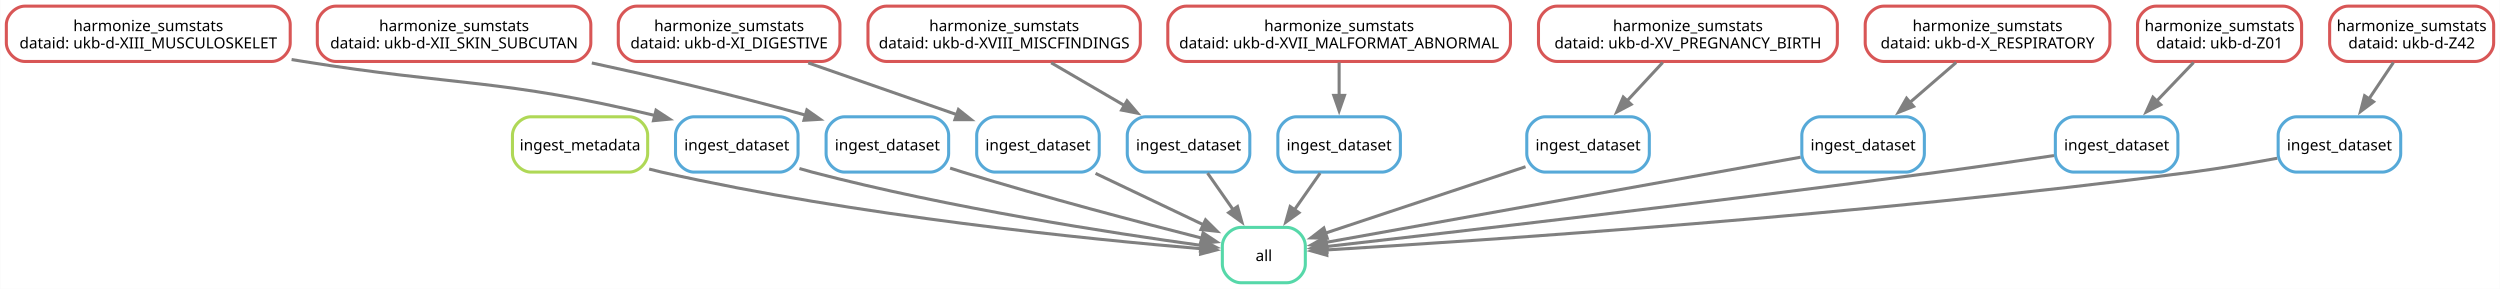
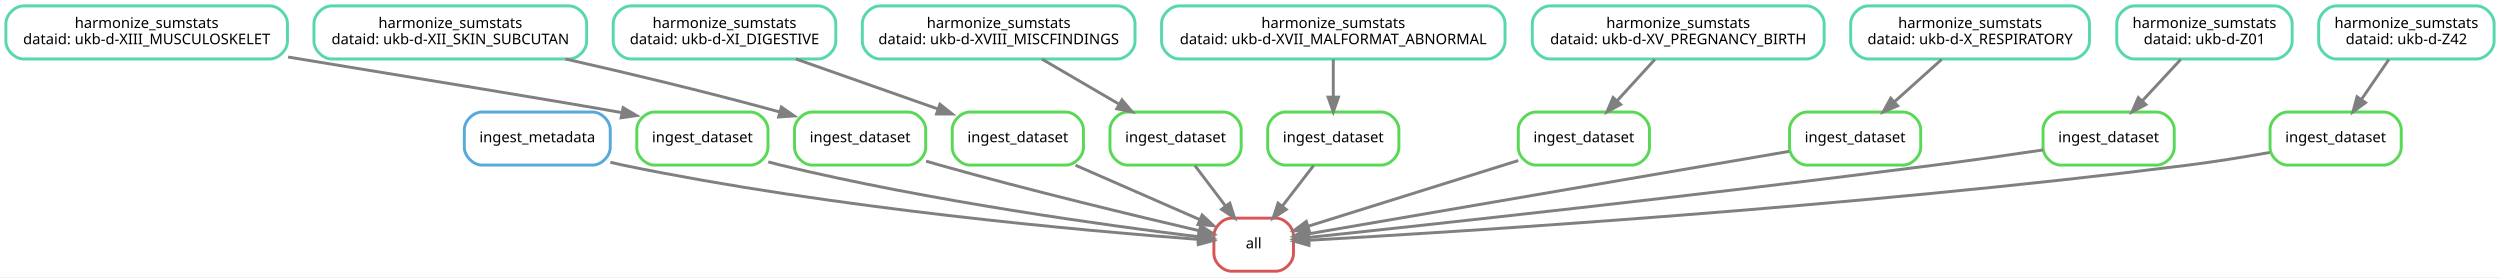
- <svg xmlns="http://www.w3.org/2000/svg" width="1627pt" height="188pt" viewBox="0.00 0.00 1626.75 188.00">
+ <svg xmlns="http://www.w3.org/2000/svg" width="1696pt" height="188pt" viewBox="0.00 0.00 1696.00 188.00">
  <g id="graph0" class="graph" transform="scale(1 1) rotate(0) translate(4 184)">
-     <polygon fill="white" stroke="none" points="-4,4 -4,-184 1622.75,-184 1622.75,4 -4,4" />
+     <polygon fill="white" stroke="transparent" points="-4,4 -4,-184 1692,-184 1692,4 -4,4" />
    <g id="node1" class="node">
-       <path fill="none" stroke="#56d8a9" stroke-width="2" d="M833.38,-36C833.38,-36 803.38,-36 803.38,-36 797.38,-36 791.38,-30 791.38,-24 791.38,-24 791.38,-12 791.38,-12 791.38,-6 797.38,0 803.38,0 803.38,0 833.38,0 833.38,0 839.38,0 845.38,-6 845.38,-12 845.38,-12 845.38,-24 845.38,-24 845.38,-30 839.38,-36 833.38,-36" />
-       <text text-anchor="middle" x="818.38" y="-14.12" font-family="sans" font-size="10.00">all</text>
+       <path fill="none" stroke="#d85656" stroke-width="2" d="M861.5,-36C861.5,-36 831.5,-36 831.5,-36 825.5,-36 819.5,-30 819.5,-24 819.5,-24 819.5,-12 819.5,-12 819.5,-6 825.5,0 831.5,0 831.5,0 861.5,0 861.5,0 867.5,0 873.5,-6 873.5,-12 873.5,-12 873.5,-24 873.5,-24 873.5,-30 867.5,-36 861.5,-36" />
+       <text text-anchor="middle" x="846.5" y="-15.5" font-family="sans" font-size="10.00">all</text>
    </g>
    <g id="node2" class="node">
-       <path fill="none" stroke="#afd856" stroke-width="2" d="M405.38,-108C405.38,-108 341.38,-108 341.38,-108 335.38,-108 329.38,-102 329.38,-96 329.38,-96 329.38,-84 329.38,-84 329.38,-78 335.38,-72 341.38,-72 341.38,-72 405.38,-72 405.38,-72 411.38,-72 417.38,-78 417.38,-84 417.38,-84 417.38,-96 417.38,-96 417.38,-102 411.38,-108 405.38,-108" />
-       <text text-anchor="middle" x="373.38" y="-86.12" font-family="sans" font-size="10.00">ingest_metadata</text>
+       <path fill="none" stroke="#56a9d8" stroke-width="2" d="M398,-108C398,-108 323,-108 323,-108 317,-108 311,-102 311,-96 311,-96 311,-84 311,-84 311,-78 317,-72 323,-72 323,-72 398,-72 398,-72 404,-72 410,-78 410,-84 410,-84 410,-96 410,-96 410,-102 404,-108 398,-108" />
+       <text text-anchor="middle" x="360.5" y="-87.5" font-family="sans" font-size="10.00">ingest_metadata</text>
    </g>
    <g id="edge1" class="edge">
-       <path fill="none" stroke="grey" stroke-width="2" d="M418.33,-73.99C421.04,-73.27 423.74,-72.6 426.38,-72 552.86,-43.4 706.03,-28.15 777.7,-22.12" />
-       <polygon fill="grey" stroke="grey" stroke-width="2" points="777.81,-25.63 787.49,-21.32 777.24,-18.65 777.81,-25.63" />
+       <path fill="none" stroke="grey" stroke-width="2" d="M410.04,-73.91C412.89,-73.22 415.73,-72.57 418.5,-72 561.06,-42.48 733.97,-27.23 808.88,-21.6" />
+       <polygon fill="grey" stroke="grey" stroke-width="2" points="809.49,-25.06 819.21,-20.84 808.98,-18.08 809.49,-25.06" />
    </g>
    <g id="node3" class="node">
-       <path fill="none" stroke="#56a9d8" stroke-width="2" d="M503.25,-108C503.25,-108 447.5,-108 447.5,-108 441.5,-108 435.5,-102 435.5,-96 435.5,-96 435.5,-84 435.5,-84 435.5,-78 441.5,-72 447.5,-72 447.5,-72 503.25,-72 503.25,-72 509.25,-72 515.25,-78 515.25,-84 515.25,-84 515.25,-96 515.25,-96 515.25,-102 509.25,-108 503.25,-108" />
-       <text text-anchor="middle" x="475.38" y="-86.12" font-family="sans" font-size="10.00">ingest_dataset</text>
+       <path fill="none" stroke="#59d856" stroke-width="2" d="M505,-108C505,-108 440,-108 440,-108 434,-108 428,-102 428,-96 428,-96 428,-84 428,-84 428,-78 434,-72 440,-72 440,-72 505,-72 505,-72 511,-72 517,-78 517,-84 517,-84 517,-96 517,-96 517,-102 511,-108 505,-108" />
+       <text text-anchor="middle" x="472.5" y="-87.5" font-family="sans" font-size="10.00">ingest_dataset</text>
    </g>
    <g id="edge2" class="edge">
-       <path fill="none" stroke="grey" stroke-width="2" d="M516.14,-74.33C518.91,-73.49 521.67,-72.71 524.38,-72 613.56,-48.64 720.63,-32.17 777.76,-24.28" />
-       <polygon fill="grey" stroke="grey" stroke-width="2" points="778.06,-27.77 787.5,-22.96 777.12,-20.84 778.06,-27.77" />
+       <path fill="none" stroke="grey" stroke-width="2" d="M517.19,-74.16C519.99,-73.39 522.78,-72.66 525.5,-72 626.76,-47.54 748.72,-30.82 809,-23.38" />
+       <polygon fill="grey" stroke="grey" stroke-width="2" points="809.67,-26.82 819.17,-22.14 808.82,-19.87 809.67,-26.82" />
    </g>
    <g id="node4" class="node">
-       <path fill="none" stroke="#d85656" stroke-width="2" d="M172.75,-180C172.75,-180 12,-180 12,-180 6,-180 0,-174 0,-168 0,-168 0,-156 0,-156 0,-150 6,-144 12,-144 12,-144 172.75,-144 172.75,-144 178.75,-144 184.75,-150 184.75,-156 184.75,-156 184.75,-168 184.75,-168 184.75,-174 178.75,-180 172.75,-180" />
-       <text text-anchor="middle" x="92.38" y="-163.75" font-family="sans" font-size="10.00">harmonize_sumstats</text>
-       <text text-anchor="middle" x="92.38" y="-152.5" font-family="sans" font-size="10.00">dataid: ukb-d-XIII_MUSCULOSKELET</text>
+       <path fill="none" stroke="#56d8a9" stroke-width="2" d="M179,-180C179,-180 12,-180 12,-180 6,-180 0,-174 0,-168 0,-168 0,-156 0,-156 0,-150 6,-144 12,-144 12,-144 179,-144 179,-144 185,-144 191,-150 191,-156 191,-156 191,-168 191,-168 191,-174 185,-180 179,-180" />
+       <text text-anchor="middle" x="95.5" y="-165" font-family="sans" font-size="10.00">harmonize_sumstats</text>
+       <text text-anchor="middle" x="95.5" y="-154" font-family="sans" font-size="10.00">dataid: ukb-d-XIII_MUSCULOSKELET</text>
    </g>
    <g id="edge11" class="edge">
-       <path fill="none" stroke="grey" stroke-width="2" d="M185.64,-145.25C188.25,-144.83 190.83,-144.41 193.38,-144 292.78,-127.96 322.39,-132.84 422.12,-108.83" />
-       <polygon fill="grey" stroke="grey" stroke-width="2" points="422.82,-112.26 431.69,-106.47 421.15,-105.46 422.82,-112.26" />
+       <path fill="none" stroke="grey" stroke-width="2" d="M191.42,-145.3C273.92,-131.79 383.93,-113.77 418.03,-107.54" />
+       <polygon fill="grey" stroke="grey" stroke-width="2" points="418.72,-110.97 427.85,-105.6 417.36,-104.1 418.72,-110.97" />
    </g>
    <g id="node5" class="node">
-       <path fill="none" stroke="#56a9d8" stroke-width="2" d="M601.25,-108C601.25,-108 545.5,-108 545.5,-108 539.5,-108 533.5,-102 533.5,-96 533.5,-96 533.5,-84 533.5,-84 533.5,-78 539.5,-72 545.5,-72 545.5,-72 601.25,-72 601.25,-72 607.25,-72 613.25,-78 613.25,-84 613.25,-84 613.25,-96 613.25,-96 613.25,-102 607.25,-108 601.25,-108" />
-       <text text-anchor="middle" x="573.38" y="-86.12" font-family="sans" font-size="10.00">ingest_dataset</text>
+       <path fill="none" stroke="#59d856" stroke-width="2" d="M612,-108C612,-108 547,-108 547,-108 541,-108 535,-102 535,-96 535,-96 535,-84 535,-84 535,-78 541,-72 547,-72 547,-72 612,-72 612,-72 618,-72 624,-78 624,-84 624,-84 624,-96 624,-96 624,-102 618,-108 612,-108" />
+       <text text-anchor="middle" x="579.5" y="-87.5" font-family="sans" font-size="10.00">ingest_dataset</text>
    </g>
    <g id="edge3" class="edge">
-       <path fill="none" stroke="grey" stroke-width="2" d="M614.21,-74.59C616.97,-73.69 619.71,-72.82 622.38,-72 675.79,-55.53 738.24,-39.13 778.03,-29.03" />
-       <polygon fill="grey" stroke="grey" stroke-width="2" points="778.84,-32.44 787.68,-26.6 777.12,-25.65 778.84,-32.44" />
+       <path fill="none" stroke="grey" stroke-width="2" d="M624.23,-74.69C627.36,-73.76 630.47,-72.85 633.5,-72 694.83,-54.73 766.92,-37.41 809.54,-27.47" />
+       <polygon fill="grey" stroke="grey" stroke-width="2" points="810.51,-30.84 819.46,-25.17 808.93,-24.02 810.51,-30.84" />
    </g>
    <g id="node6" class="node">
-       <path fill="none" stroke="#d85656" stroke-width="2" d="M368.38,-180C368.38,-180 214.38,-180 214.38,-180 208.38,-180 202.38,-174 202.38,-168 202.38,-168 202.38,-156 202.38,-156 202.38,-150 208.38,-144 214.38,-144 214.38,-144 368.38,-144 368.38,-144 374.38,-144 380.38,-150 380.38,-156 380.38,-156 380.38,-168 380.38,-168 380.38,-174 374.38,-180 368.38,-180" />
-       <text text-anchor="middle" x="291.38" y="-163.75" font-family="sans" font-size="10.00">harmonize_sumstats</text>
-       <text text-anchor="middle" x="291.38" y="-152.5" font-family="sans" font-size="10.00">dataid: ukb-d-XII_SKIN_SUBCUTAN</text>
+       <path fill="none" stroke="#56d8a9" stroke-width="2" d="M382,-180C382,-180 221,-180 221,-180 215,-180 209,-174 209,-168 209,-168 209,-156 209,-156 209,-150 215,-144 221,-144 221,-144 382,-144 382,-144 388,-144 394,-150 394,-156 394,-156 394,-168 394,-168 394,-174 388,-180 382,-180" />
+       <text text-anchor="middle" x="301.5" y="-165" font-family="sans" font-size="10.00">harmonize_sumstats</text>
+       <text text-anchor="middle" x="301.5" y="-154" font-family="sans" font-size="10.00">dataid: ukb-d-XII_SKIN_SUBCUTAN</text>
    </g>
    <g id="edge12" class="edge">
-       <path fill="none" stroke="grey" stroke-width="2" d="M381.03,-143.03C421.35,-134.37 469.71,-123.22 520.35,-109.01" />
-       <polygon fill="grey" stroke="grey" stroke-width="2" points="521,-112.46 529.66,-106.36 519.09,-105.73 521,-112.46" />
+       <path fill="none" stroke="grey" stroke-width="2" d="M379.6,-143.98C420.36,-134.76 471.2,-122.72 525.05,-108.03" />
+       <polygon fill="grey" stroke="grey" stroke-width="2" points="526.07,-111.38 534.79,-105.35 524.22,-104.63 526.07,-111.38" />
    </g>
    <g id="node7" class="node">
-       <path fill="none" stroke="#56a9d8" stroke-width="2" d="M699.25,-108C699.25,-108 643.5,-108 643.5,-108 637.5,-108 631.5,-102 631.5,-96 631.5,-96 631.5,-84 631.5,-84 631.5,-78 637.5,-72 643.5,-72 643.5,-72 699.25,-72 699.25,-72 705.25,-72 711.25,-78 711.25,-84 711.25,-84 711.25,-96 711.25,-96 711.25,-102 705.25,-108 699.25,-108" />
-       <text text-anchor="middle" x="671.38" y="-86.12" font-family="sans" font-size="10.00">ingest_dataset</text>
+       <path fill="none" stroke="#59d856" stroke-width="2" d="M719,-108C719,-108 654,-108 654,-108 648,-108 642,-102 642,-96 642,-96 642,-84 642,-84 642,-78 648,-72 654,-72 654,-72 719,-72 719,-72 725,-72 731,-78 731,-84 731,-84 731,-96 731,-96 731,-102 725,-108 719,-108" />
+       <text text-anchor="middle" x="686.5" y="-87.5" font-family="sans" font-size="10.00">ingest_dataset</text>
    </g>
    <g id="edge4" class="edge">
-       <path fill="none" stroke="grey" stroke-width="2" d="M708.85,-71.15C730.38,-60.9 757.39,-48.04 779.2,-37.65" />
-       <polygon fill="grey" stroke="grey" stroke-width="2" points="780.46,-40.93 787.98,-33.47 777.45,-34.61 780.46,-40.93" />
+       <path fill="none" stroke="grey" stroke-width="2" d="M725.64,-71.88C751.4,-60.61 784.88,-45.96 810.07,-34.94" />
+       <polygon fill="grey" stroke="grey" stroke-width="2" points="811.53,-38.12 819.29,-30.9 808.72,-31.71 811.53,-38.12" />
    </g>
    <g id="node8" class="node">
-       <path fill="none" stroke="#d85656" stroke-width="2" d="M530.5,-180C530.5,-180 410.25,-180 410.25,-180 404.25,-180 398.25,-174 398.25,-168 398.25,-168 398.25,-156 398.25,-156 398.25,-150 404.25,-144 410.25,-144 410.25,-144 530.5,-144 530.5,-144 536.5,-144 542.5,-150 542.5,-156 542.5,-156 542.5,-168 542.5,-168 542.5,-174 536.5,-180 530.5,-180" />
-       <text text-anchor="middle" x="470.38" y="-163.75" font-family="sans" font-size="10.00">harmonize_sumstats</text>
-       <text text-anchor="middle" x="470.38" y="-152.5" font-family="sans" font-size="10.00">dataid: ukb-d-XI_DIGESTIVE</text>
+       <path fill="none" stroke="#56d8a9" stroke-width="2" d="M551,-180C551,-180 424,-180 424,-180 418,-180 412,-174 412,-168 412,-168 412,-156 412,-156 412,-150 418,-144 424,-144 424,-144 551,-144 551,-144 557,-144 563,-150 563,-156 563,-156 563,-168 563,-168 563,-174 557,-180 551,-180" />
+       <text text-anchor="middle" x="487.5" y="-165" font-family="sans" font-size="10.00">harmonize_sumstats</text>
+       <text text-anchor="middle" x="487.5" y="-154" font-family="sans" font-size="10.00">dataid: ukb-d-XI_DIGESTIVE</text>
    </g>
    <g id="edge13" class="edge">
-       <path fill="none" stroke="grey" stroke-width="2" d="M521.88,-143.06C551.63,-132.7 588.96,-119.7 618.87,-109.28" />
-       <polygon fill="grey" stroke="grey" stroke-width="2" points="619.63,-112.73 627.92,-106.13 617.33,-106.12 619.63,-112.73" />
+       <path fill="none" stroke="grey" stroke-width="2" d="M535.93,-143.97C565.1,-133.7 602.3,-120.62 632.43,-110.02" />
+       <polygon fill="grey" stroke="grey" stroke-width="2" points="633.68,-113.29 641.95,-106.67 631.35,-106.69 633.68,-113.29" />
    </g>
    <g id="node9" class="node">
-       <path fill="none" stroke="#56a9d8" stroke-width="2" d="M797.25,-108C797.25,-108 741.5,-108 741.5,-108 735.5,-108 729.5,-102 729.5,-96 729.5,-96 729.5,-84 729.5,-84 729.5,-78 735.5,-72 741.5,-72 741.5,-72 797.25,-72 797.25,-72 803.25,-72 809.25,-78 809.25,-84 809.25,-84 809.25,-96 809.25,-96 809.25,-102 803.25,-108 797.25,-108" />
-       <text text-anchor="middle" x="769.38" y="-86.12" font-family="sans" font-size="10.00">ingest_dataset</text>
+       <path fill="none" stroke="#59d856" stroke-width="2" d="M826,-108C826,-108 761,-108 761,-108 755,-108 749,-102 749,-96 749,-96 749,-84 749,-84 749,-78 755,-72 761,-72 761,-72 826,-72 826,-72 832,-72 838,-78 838,-84 838,-84 838,-96 838,-96 838,-102 832,-108 826,-108" />
+       <text text-anchor="middle" x="793.5" y="-87.5" font-family="sans" font-size="10.00">ingest_dataset</text>
    </g>
    <g id="edge5" class="edge">
-       <path fill="none" stroke="grey" stroke-width="2" d="M781.74,-71.34C786.81,-64.1 792.8,-55.53 798.46,-47.45" />
-       <polygon fill="grey" stroke="grey" stroke-width="2" points="801.24,-49.58 804.11,-39.38 795.51,-45.57 801.24,-49.58" />
+       <path fill="none" stroke="grey" stroke-width="2" d="M806.6,-71.7C812.89,-63.39 820.55,-53.28 827.46,-44.14" />
+       <polygon fill="grey" stroke="grey" stroke-width="2" points="830.3,-46.19 833.55,-36.1 824.72,-41.96 830.3,-46.19" />
    </g>
    <g id="node10" class="node">
-       <path fill="none" stroke="#d85656" stroke-width="2" d="M726,-180C726,-180 572.75,-180 572.75,-180 566.75,-180 560.75,-174 560.75,-168 560.75,-168 560.75,-156 560.75,-156 560.75,-150 566.75,-144 572.75,-144 572.75,-144 726,-144 726,-144 732,-144 738,-150 738,-156 738,-156 738,-168 738,-168 738,-174 732,-180 726,-180" />
-       <text text-anchor="middle" x="649.38" y="-163.75" font-family="sans" font-size="10.00">harmonize_sumstats</text>
-       <text text-anchor="middle" x="649.38" y="-152.5" font-family="sans" font-size="10.00">dataid: ukb-d-XVIII_MISCFINDINGS</text>
+       <path fill="none" stroke="#56d8a9" stroke-width="2" d="M754,-180C754,-180 593,-180 593,-180 587,-180 581,-174 581,-168 581,-168 581,-156 581,-156 581,-150 587,-144 593,-144 593,-144 754,-144 754,-144 760,-144 766,-150 766,-156 766,-156 766,-168 766,-168 766,-174 760,-180 754,-180" />
+       <text text-anchor="middle" x="673.5" y="-165" font-family="sans" font-size="10.00">harmonize_sumstats</text>
+       <text text-anchor="middle" x="673.5" y="-154" font-family="sans" font-size="10.00">dataid: ukb-d-XVIII_MISCFINDINGS</text>
    </g>
    <g id="edge14" class="edge">
-       <path fill="none" stroke="grey" stroke-width="2" d="M679.97,-143.15C694.49,-134.68 712.08,-124.42 727.8,-115.25" />
-       <polygon fill="grey" stroke="grey" stroke-width="2" points="729.35,-118.4 736.22,-110.34 725.82,-112.35 729.35,-118.4" />
+       <path fill="none" stroke="grey" stroke-width="2" d="M702.86,-143.88C718.55,-134.72 738.06,-123.34 754.95,-113.48" />
+       <polygon fill="grey" stroke="grey" stroke-width="2" points="757.16,-116.25 764.03,-108.19 753.63,-110.21 757.16,-116.25" />
    </g>
    <g id="node11" class="node">
-       <path fill="none" stroke="#56a9d8" stroke-width="2" d="M895.25,-108C895.25,-108 839.5,-108 839.5,-108 833.5,-108 827.5,-102 827.5,-96 827.5,-96 827.5,-84 827.5,-84 827.5,-78 833.5,-72 839.5,-72 839.5,-72 895.25,-72 895.25,-72 901.25,-72 907.25,-78 907.25,-84 907.25,-84 907.25,-96 907.25,-96 907.25,-102 901.25,-108 895.25,-108" />
-       <text text-anchor="middle" x="867.38" y="-86.12" font-family="sans" font-size="10.00">ingest_dataset</text>
+       <path fill="none" stroke="#59d856" stroke-width="2" d="M933,-108C933,-108 868,-108 868,-108 862,-108 856,-102 856,-96 856,-96 856,-84 856,-84 856,-78 862,-72 868,-72 868,-72 933,-72 933,-72 939,-72 945,-78 945,-84 945,-84 945,-96 945,-96 945,-102 939,-108 933,-108" />
+       <text text-anchor="middle" x="900.5" y="-87.5" font-family="sans" font-size="10.00">ingest_dataset</text>
    </g>
    <g id="edge6" class="edge">
-       <path fill="none" stroke="grey" stroke-width="2" d="M855.01,-71.34C849.94,-64.1 843.95,-55.53 838.29,-47.45" />
-       <polygon fill="grey" stroke="grey" stroke-width="2" points="841.24,-45.57 832.64,-39.38 835.51,-49.58 841.24,-45.57" />
+       <path fill="none" stroke="grey" stroke-width="2" d="M887.15,-71.7C880.74,-63.39 872.94,-53.28 865.89,-44.14" />
+       <polygon fill="grey" stroke="grey" stroke-width="2" points="868.57,-41.88 859.69,-36.1 863.03,-46.16 868.57,-41.88" />
    </g>
    <g id="node12" class="node">
-       <path fill="none" stroke="#d85656" stroke-width="2" d="M966.88,-180C966.88,-180 767.88,-180 767.88,-180 761.88,-180 755.88,-174 755.88,-168 755.88,-168 755.88,-156 755.88,-156 755.88,-150 761.88,-144 767.88,-144 767.88,-144 966.88,-144 966.88,-144 972.88,-144 978.88,-150 978.88,-156 978.88,-156 978.88,-168 978.88,-168 978.88,-174 972.88,-180 966.88,-180" />
-       <text text-anchor="middle" x="867.38" y="-163.75" font-family="sans" font-size="10.00">harmonize_sumstats</text>
-       <text text-anchor="middle" x="867.38" y="-152.5" font-family="sans" font-size="10.00">dataid: ukb-d-XVII_MALFORMAT_ABNORMAL</text>
+       <path fill="none" stroke="#56d8a9" stroke-width="2" d="M1005,-180C1005,-180 796,-180 796,-180 790,-180 784,-174 784,-168 784,-168 784,-156 784,-156 784,-150 790,-144 796,-144 796,-144 1005,-144 1005,-144 1011,-144 1017,-150 1017,-156 1017,-156 1017,-168 1017,-168 1017,-174 1011,-180 1005,-180" />
+       <text text-anchor="middle" x="900.5" y="-165" font-family="sans" font-size="10.00">harmonize_sumstats</text>
+       <text text-anchor="middle" x="900.5" y="-154" font-family="sans" font-size="10.00">dataid: ukb-d-XVII_MALFORMAT_ABNORMAL</text>
    </g>
    <g id="edge15" class="edge">
-       <path fill="none" stroke="grey" stroke-width="2" d="M867.38,-143.34C867.38,-136.75 867.38,-129.08 867.38,-121.67" />
-       <polygon fill="grey" stroke="grey" stroke-width="2" points="870.88,-121.93 867.38,-111.93 863.88,-121.93 870.88,-121.93" />
+       <path fill="none" stroke="grey" stroke-width="2" d="M900.5,-143.7C900.5,-135.98 900.5,-126.71 900.5,-118.11" />
+       <polygon fill="grey" stroke="grey" stroke-width="2" points="904,-118.1 900.5,-108.1 897,-118.1 904,-118.1" />
    </g>
    <g id="node13" class="node">
-       <path fill="none" stroke="#56a9d8" stroke-width="2" d="M1057.25,-108C1057.25,-108 1001.5,-108 1001.5,-108 995.5,-108 989.5,-102 989.5,-96 989.5,-96 989.5,-84 989.5,-84 989.5,-78 995.5,-72 1001.5,-72 1001.5,-72 1057.25,-72 1057.25,-72 1063.25,-72 1069.25,-78 1069.25,-84 1069.25,-84 1069.25,-96 1069.25,-96 1069.25,-102 1063.25,-108 1057.25,-108" />
-       <text text-anchor="middle" x="1029.38" y="-86.12" font-family="sans" font-size="10.00">ingest_dataset</text>
+       <path fill="none" stroke="#59d856" stroke-width="2" d="M1103,-108C1103,-108 1038,-108 1038,-108 1032,-108 1026,-102 1026,-96 1026,-96 1026,-84 1026,-84 1026,-78 1032,-72 1038,-72 1038,-72 1103,-72 1103,-72 1109,-72 1115,-78 1115,-84 1115,-84 1115,-96 1115,-96 1115,-102 1109,-108 1103,-108" />
+       <text text-anchor="middle" x="1070.5" y="-87.5" font-family="sans" font-size="10.00">ingest_dataset</text>
    </g>
    <g id="edge7" class="edge">
-       <path fill="none" stroke="grey" stroke-width="2" d="M988.69,-75.5C951.03,-63.01 895.39,-44.55 858.06,-32.16" />
-       <polygon fill="grey" stroke="grey" stroke-width="2" points="859.62,-28.99 849.02,-29.17 857.41,-35.64 859.62,-28.99" />
+       <path fill="none" stroke="grey" stroke-width="2" d="M1025.98,-75.09C984.19,-62.03 922.43,-42.73 883.35,-30.51" />
+       <polygon fill="grey" stroke="grey" stroke-width="2" points="884.27,-27.14 873.68,-27.49 882.18,-33.82 884.27,-27.14" />
    </g>
    <g id="node14" class="node">
-       <path fill="none" stroke="#d85656" stroke-width="2" d="M1179.62,-180C1179.62,-180 1009.12,-180 1009.12,-180 1003.12,-180 997.12,-174 997.12,-168 997.12,-168 997.12,-156 997.12,-156 997.12,-150 1003.12,-144 1009.12,-144 1009.12,-144 1179.62,-144 1179.62,-144 1185.62,-144 1191.62,-150 1191.62,-156 1191.62,-156 1191.62,-168 1191.62,-168 1191.62,-174 1185.62,-180 1179.62,-180" />
-       <text text-anchor="middle" x="1094.38" y="-163.75" font-family="sans" font-size="10.00">harmonize_sumstats</text>
-       <text text-anchor="middle" x="1094.38" y="-152.5" font-family="sans" font-size="10.00">dataid: ukb-d-XV_PREGNANCY_BIRTH</text>
+       <path fill="none" stroke="#56d8a9" stroke-width="2" d="M1221.5,-180C1221.5,-180 1047.5,-180 1047.5,-180 1041.5,-180 1035.5,-174 1035.5,-168 1035.5,-168 1035.5,-156 1035.5,-156 1035.5,-150 1041.5,-144 1047.5,-144 1047.5,-144 1221.5,-144 1221.5,-144 1227.5,-144 1233.5,-150 1233.5,-156 1233.5,-156 1233.5,-168 1233.5,-168 1233.5,-174 1227.5,-180 1221.5,-180" />
+       <text text-anchor="middle" x="1134.5" y="-165" font-family="sans" font-size="10.00">harmonize_sumstats</text>
+       <text text-anchor="middle" x="1134.5" y="-154" font-family="sans" font-size="10.00">dataid: ukb-d-XV_PREGNANCY_BIRTH</text>
    </g>
    <g id="edge16" class="edge">
-       <path fill="none" stroke="grey" stroke-width="2" d="M1077.97,-143.34C1070.94,-135.77 1062.57,-126.75 1054.77,-118.35" />
-       <polygon fill="grey" stroke="grey" stroke-width="2" points="1057.43,-116.07 1048.06,-111.12 1052.3,-120.83 1057.43,-116.07" />
+       <path fill="none" stroke="grey" stroke-width="2" d="M1118.68,-143.7C1110.93,-135.22 1101.46,-124.86 1092.98,-115.58" />
+       <polygon fill="grey" stroke="grey" stroke-width="2" points="1095.47,-113.12 1086.14,-108.1 1090.3,-117.85 1095.47,-113.12" />
    </g>
    <g id="node15" class="node">
-       <path fill="none" stroke="#56a9d8" stroke-width="2" d="M1236.25,-108C1236.25,-108 1180.5,-108 1180.5,-108 1174.5,-108 1168.5,-102 1168.5,-96 1168.5,-96 1168.5,-84 1168.5,-84 1168.5,-78 1174.5,-72 1180.5,-72 1180.5,-72 1236.25,-72 1236.25,-72 1242.25,-72 1248.25,-78 1248.25,-84 1248.25,-84 1248.25,-96 1248.25,-96 1248.25,-102 1242.25,-108 1236.25,-108" />
-       <text text-anchor="middle" x="1208.38" y="-86.12" font-family="sans" font-size="10.00">ingest_dataset</text>
+       <path fill="none" stroke="#59d856" stroke-width="2" d="M1287,-108C1287,-108 1222,-108 1222,-108 1216,-108 1210,-102 1210,-96 1210,-96 1210,-84 1210,-84 1210,-78 1216,-72 1222,-72 1222,-72 1287,-72 1287,-72 1293,-72 1299,-78 1299,-84 1299,-84 1299,-96 1299,-96 1299,-102 1293,-108 1287,-108" />
+       <text text-anchor="middle" x="1254.5" y="-87.5" font-family="sans" font-size="10.00">ingest_dataset</text>
    </g>
    <g id="edge8" class="edge">
-       <path fill="none" stroke="grey" stroke-width="2" d="M1167.74,-81.71C1092.74,-68.25 933.42,-39.65 858.67,-26.23" />
-       <polygon fill="grey" stroke="grey" stroke-width="2" points="859.6,-22.84 849.14,-24.52 858.36,-29.73 859.6,-22.84" />
+       <path fill="none" stroke="grey" stroke-width="2" d="M1209.67,-81.31C1128.51,-67.38 958.7,-38.25 883.59,-25.36" />
+       <polygon fill="grey" stroke="grey" stroke-width="2" points="884.09,-21.9 873.64,-23.66 882.9,-28.8 884.09,-21.9" />
    </g>
    <g id="node16" class="node">
-       <path fill="none" stroke="#d85656" stroke-width="2" d="M1357,-180C1357,-180 1221.75,-180 1221.75,-180 1215.75,-180 1209.75,-174 1209.75,-168 1209.75,-168 1209.75,-156 1209.75,-156 1209.75,-150 1215.75,-144 1221.75,-144 1221.75,-144 1357,-144 1357,-144 1363,-144 1369,-150 1369,-156 1369,-156 1369,-168 1369,-168 1369,-174 1363,-180 1357,-180" />
-       <text text-anchor="middle" x="1289.38" y="-163.75" font-family="sans" font-size="10.00">harmonize_sumstats</text>
-       <text text-anchor="middle" x="1289.38" y="-152.5" font-family="sans" font-size="10.00">dataid: ukb-d-X_RESPIRATORY</text>
+       <path fill="none" stroke="#56d8a9" stroke-width="2" d="M1401.5,-180C1401.5,-180 1263.5,-180 1263.5,-180 1257.5,-180 1251.5,-174 1251.5,-168 1251.5,-168 1251.5,-156 1251.5,-156 1251.5,-150 1257.5,-144 1263.5,-144 1263.5,-144 1401.5,-144 1401.5,-144 1407.5,-144 1413.5,-150 1413.5,-156 1413.5,-156 1413.5,-168 1413.5,-168 1413.5,-174 1407.5,-180 1401.5,-180" />
+       <text text-anchor="middle" x="1332.5" y="-165" font-family="sans" font-size="10.00">harmonize_sumstats</text>
+       <text text-anchor="middle" x="1332.5" y="-154" font-family="sans" font-size="10.00">dataid: ukb-d-X_RESPIRATORY</text>
    </g>
    <g id="edge17" class="edge">
-       <path fill="none" stroke="grey" stroke-width="2" d="M1268.94,-143.34C1259.8,-135.44 1248.83,-125.96 1238.76,-117.26" />
-       <polygon fill="grey" stroke="grey" stroke-width="2" points="1241.23,-114.77 1231.38,-110.88 1236.66,-120.07 1241.23,-114.77" />
+       <path fill="none" stroke="grey" stroke-width="2" d="M1313.22,-143.7C1303.58,-135.05 1291.77,-124.45 1281.27,-115.03" />
+       <polygon fill="grey" stroke="grey" stroke-width="2" points="1283.34,-112.18 1273.56,-108.1 1278.66,-117.39 1283.34,-112.18" />
    </g>
    <g id="node17" class="node">
-       <path fill="none" stroke="#56a9d8" stroke-width="2" d="M1401.25,-108C1401.25,-108 1345.5,-108 1345.5,-108 1339.5,-108 1333.5,-102 1333.5,-96 1333.5,-96 1333.5,-84 1333.5,-84 1333.5,-78 1339.5,-72 1345.5,-72 1345.5,-72 1401.25,-72 1401.25,-72 1407.25,-72 1413.25,-78 1413.25,-84 1413.25,-84 1413.25,-96 1413.25,-96 1413.25,-102 1407.25,-108 1401.25,-108" />
-       <text text-anchor="middle" x="1373.38" y="-86.12" font-family="sans" font-size="10.00">ingest_dataset</text>
+       <path fill="none" stroke="#59d856" stroke-width="2" d="M1459,-108C1459,-108 1394,-108 1394,-108 1388,-108 1382,-102 1382,-96 1382,-96 1382,-84 1382,-84 1382,-78 1388,-72 1394,-72 1394,-72 1459,-72 1459,-72 1465,-72 1471,-78 1471,-84 1471,-84 1471,-96 1471,-96 1471,-102 1465,-108 1459,-108" />
+       <text text-anchor="middle" x="1426.5" y="-87.5" font-family="sans" font-size="10.00">ingest_dataset</text>
    </g>
    <g id="edge9" class="edge">
-       <path fill="none" stroke="grey" stroke-width="2" d="M1332.61,-82.77C1310.39,-79.44 1282.39,-75.34 1257.38,-72 1110.94,-52.43 936.58,-32.33 859.04,-23.56" />
-       <polygon fill="grey" stroke="grey" stroke-width="2" points="859.48,-20.09 849.15,-22.44 858.69,-27.04 859.48,-20.09" />
+       <path fill="none" stroke="grey" stroke-width="2" d="M1382,-82.28C1359.91,-79.02 1332.82,-75.15 1308.5,-72 1150.97,-51.62 962.69,-31.26 883.98,-22.93" />
+       <polygon fill="grey" stroke="grey" stroke-width="2" points="883.92,-19.4 873.61,-21.83 883.19,-26.36 883.92,-19.4" />
    </g>
    <g id="node18" class="node">
-       <path fill="none" stroke="#d85656" stroke-width="2" d="M1481.75,-180C1481.75,-180 1399,-180 1399,-180 1393,-180 1387,-174 1387,-168 1387,-168 1387,-156 1387,-156 1387,-150 1393,-144 1399,-144 1399,-144 1481.75,-144 1481.75,-144 1487.75,-144 1493.75,-150 1493.75,-156 1493.75,-156 1493.75,-168 1493.75,-168 1493.75,-174 1487.75,-180 1481.75,-180" />
-       <text text-anchor="middle" x="1440.38" y="-163.75" font-family="sans" font-size="10.00">harmonize_sumstats</text>
-       <text text-anchor="middle" x="1440.38" y="-152.5" font-family="sans" font-size="10.00">dataid: ukb-d-Z01</text>
+       <path fill="none" stroke="#56d8a9" stroke-width="2" d="M1539,-180C1539,-180 1444,-180 1444,-180 1438,-180 1432,-174 1432,-168 1432,-168 1432,-156 1432,-156 1432,-150 1438,-144 1444,-144 1444,-144 1539,-144 1539,-144 1545,-144 1551,-150 1551,-156 1551,-156 1551,-168 1551,-168 1551,-174 1545,-180 1539,-180" />
+       <text text-anchor="middle" x="1491.5" y="-165" font-family="sans" font-size="10.00">harmonize_sumstats</text>
+       <text text-anchor="middle" x="1491.5" y="-154" font-family="sans" font-size="10.00">dataid: ukb-d-Z01</text>
    </g>
    <g id="edge18" class="edge">
-       <path fill="none" stroke="grey" stroke-width="2" d="M1423.47,-143.34C1416.14,-135.69 1407.41,-126.56 1399.29,-118.08" />
-       <polygon fill="grey" stroke="grey" stroke-width="2" points="1402.05,-115.89 1392.6,-111.09 1396.99,-120.73 1402.05,-115.89" />
+       <path fill="none" stroke="grey" stroke-width="2" d="M1475.43,-143.7C1467.56,-135.22 1457.94,-124.86 1449.33,-115.58" />
+       <polygon fill="grey" stroke="grey" stroke-width="2" points="1451.75,-113.05 1442.38,-108.1 1446.62,-117.81 1451.75,-113.05" />
    </g>
    <g id="node19" class="node">
-       <path fill="none" stroke="#56a9d8" stroke-width="2" d="M1546.25,-108C1546.25,-108 1490.5,-108 1490.5,-108 1484.5,-108 1478.5,-102 1478.5,-96 1478.5,-96 1478.5,-84 1478.5,-84 1478.5,-78 1484.5,-72 1490.5,-72 1490.5,-72 1546.25,-72 1546.25,-72 1552.25,-72 1558.25,-78 1558.25,-84 1558.25,-84 1558.25,-96 1558.25,-96 1558.25,-102 1552.25,-108 1546.25,-108" />
-       <text text-anchor="middle" x="1518.38" y="-86.12" font-family="sans" font-size="10.00">ingest_dataset</text>
+       <path fill="none" stroke="#59d856" stroke-width="2" d="M1613,-108C1613,-108 1548,-108 1548,-108 1542,-108 1536,-102 1536,-96 1536,-96 1536,-84 1536,-84 1536,-78 1542,-72 1548,-72 1548,-72 1613,-72 1613,-72 1619,-72 1625,-78 1625,-84 1625,-84 1625,-96 1625,-96 1625,-102 1619,-108 1613,-108" />
+       <text text-anchor="middle" x="1580.5" y="-87.5" font-family="sans" font-size="10.00">ingest_dataset</text>
    </g>
    <g id="edge10" class="edge">
-       <path fill="none" stroke="grey" stroke-width="2" d="M1477.86,-81.01C1460.78,-77.86 1440.67,-74.42 1422.38,-72 1211.29,-44.1 956.7,-27.2 859.13,-21.34" />
-       <polygon fill="grey" stroke="grey" stroke-width="2" points="859.37,-17.85 849.19,-20.75 858.96,-24.83 859.37,-17.85" />
+       <path fill="none" stroke="grey" stroke-width="2" d="M1535.82,-80.57C1518.58,-77.54 1498.67,-74.3 1480.5,-72 1254.77,-43.43 981.81,-26.52 883.78,-21.01" />
+       <polygon fill="grey" stroke="grey" stroke-width="2" points="883.95,-17.51 873.78,-20.45 883.57,-24.5 883.95,-17.51" />
    </g>
    <g id="node20" class="node">
-       <path fill="none" stroke="#d85656" stroke-width="2" d="M1606.75,-180C1606.75,-180 1524,-180 1524,-180 1518,-180 1512,-174 1512,-168 1512,-168 1512,-156 1512,-156 1512,-150 1518,-144 1524,-144 1524,-144 1606.75,-144 1606.75,-144 1612.75,-144 1618.75,-150 1618.75,-156 1618.75,-156 1618.75,-168 1618.75,-168 1618.75,-174 1612.75,-180 1606.75,-180" />
-       <text text-anchor="middle" x="1565.38" y="-163.75" font-family="sans" font-size="10.00">harmonize_sumstats</text>
-       <text text-anchor="middle" x="1565.38" y="-152.5" font-family="sans" font-size="10.00">dataid: ukb-d-Z42</text>
+       <path fill="none" stroke="#56d8a9" stroke-width="2" d="M1676,-180C1676,-180 1581,-180 1581,-180 1575,-180 1569,-174 1569,-168 1569,-168 1569,-156 1569,-156 1569,-150 1575,-144 1581,-144 1581,-144 1676,-144 1676,-144 1682,-144 1688,-150 1688,-156 1688,-156 1688,-168 1688,-168 1688,-174 1682,-180 1676,-180" />
+       <text text-anchor="middle" x="1628.5" y="-165" font-family="sans" font-size="10.00">harmonize_sumstats</text>
+       <text text-anchor="middle" x="1628.5" y="-154" font-family="sans" font-size="10.00">dataid: ukb-d-Z42</text>
    </g>
    <g id="edge19" class="edge">
-       <path fill="none" stroke="grey" stroke-width="2" d="M1553.51,-143.34C1548.65,-136.1 1542.9,-127.53 1537.48,-119.45" />
-       <polygon fill="grey" stroke="grey" stroke-width="2" points="1540.56,-117.77 1532.08,-111.41 1534.75,-121.67 1540.56,-117.77" />
+       <path fill="none" stroke="grey" stroke-width="2" d="M1616.63,-143.7C1611,-135.47 1604.15,-125.48 1597.93,-116.42" />
+       <polygon fill="grey" stroke="grey" stroke-width="2" points="1600.77,-114.37 1592.23,-108.1 1595,-118.33 1600.77,-114.37" />
    </g>
  </g>
</svg>
